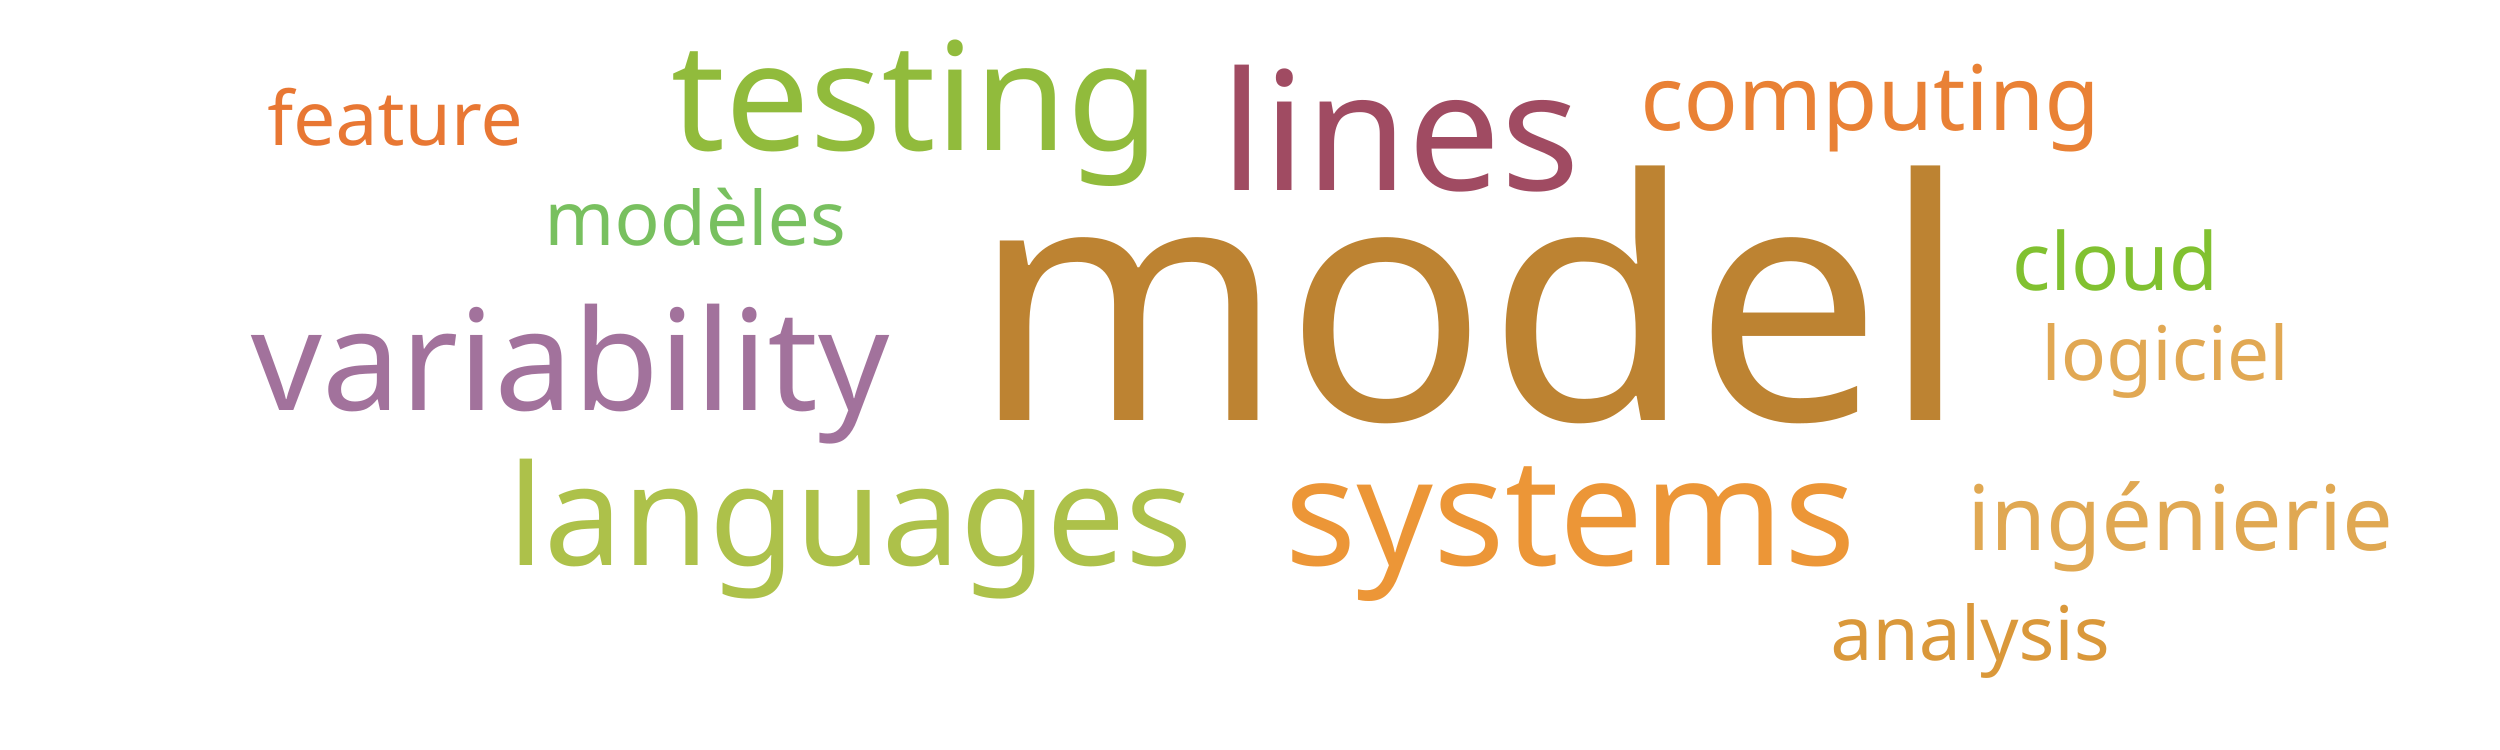
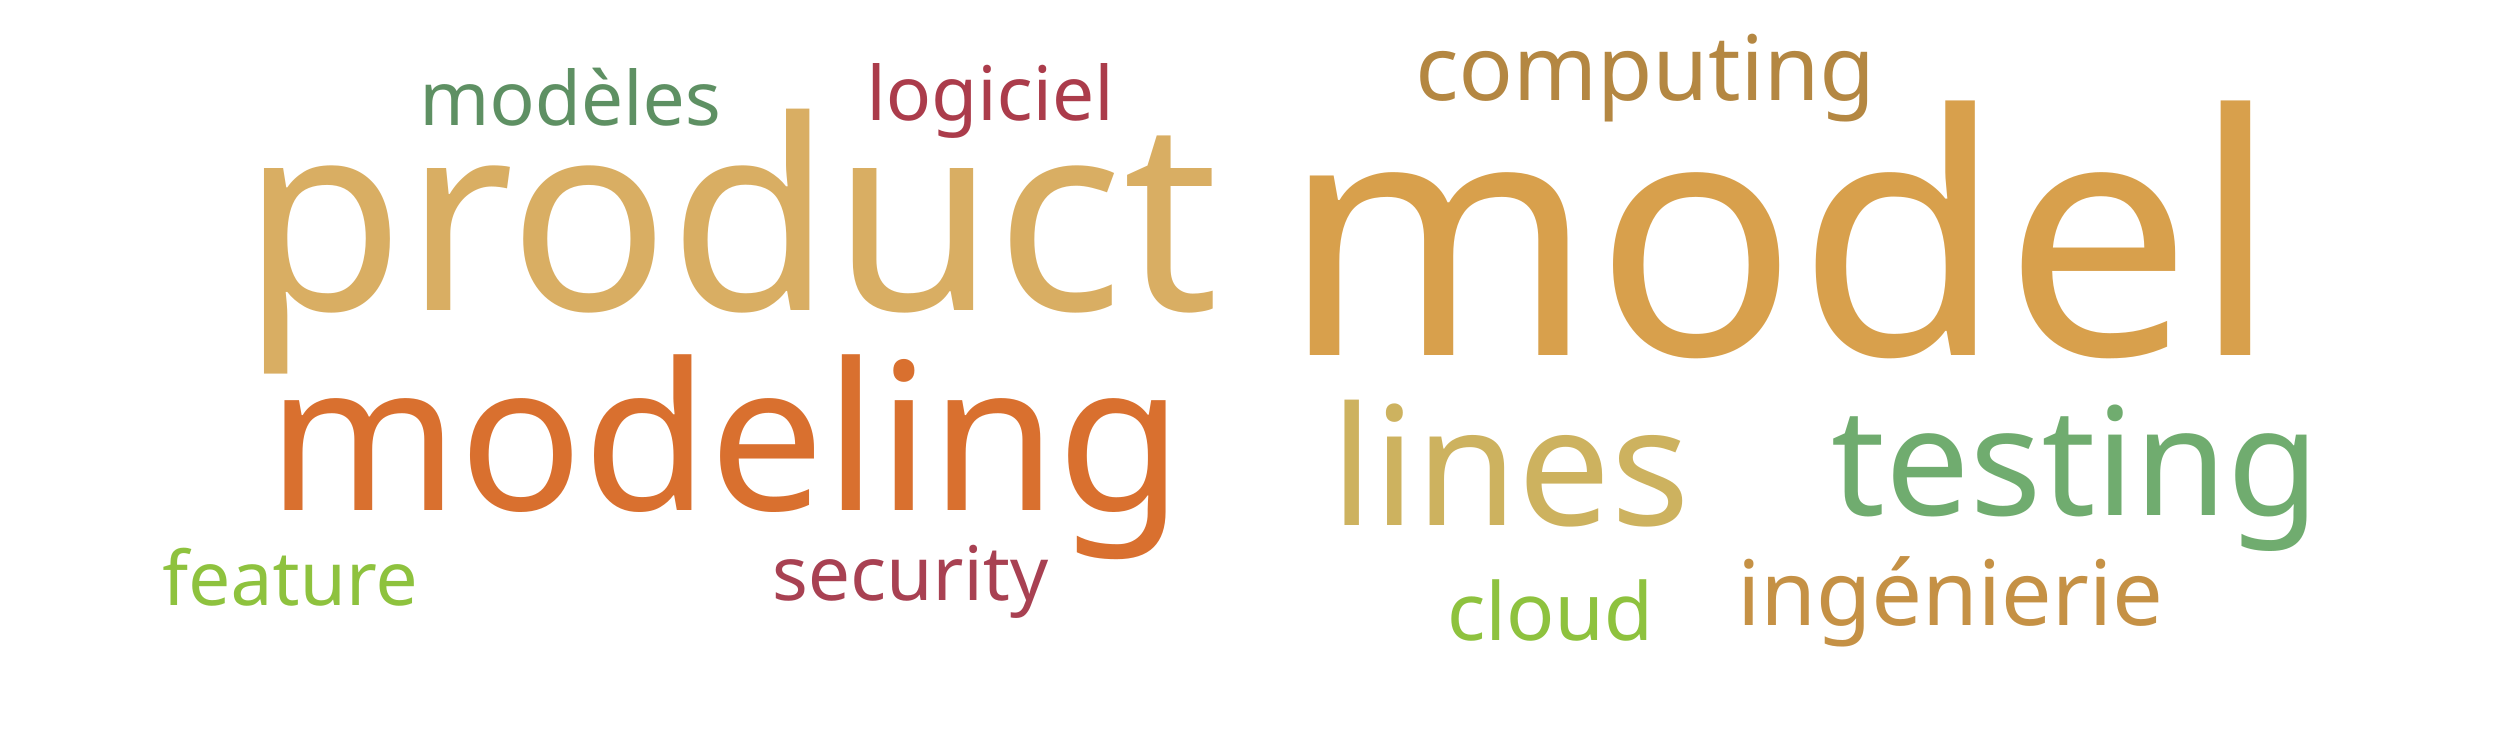
<svg xmlns="http://www.w3.org/2000/svg" width="500" height="150">
  <g transform="translate(250, 75)">
-     <text text-anchor="middle" style="font-family: Impact; font-size: 67px; fill: #bd8332" transform="translate(44,9)rotate(0)">model</text>
-     <text text-anchor="middle" style="font-family: Impact; font-size: 33px; fill: #a04b62" transform="translate(30,-37)rotate(0)">lines</text>
-     <text text-anchor="middle" style="font-family: Impact; font-size: 30px; fill: #91bb3c" transform="translate(-67,-45)rotate(0)">testing</text>
-     <text text-anchor="middle" style="font-family: Impact; font-size: 30px; fill: #ec9637" transform="translate(64,38)rotate(0)">systems</text>
-     <text text-anchor="middle" style="font-family: Impact; font-size: 28px; fill: #a2729c" transform="translate(-136,7)rotate(0)">variability</text>
-     <text text-anchor="middle" style="font-family: Impact; font-size: 28px; fill: #adc14a" transform="translate(-80,38)rotate(0)">languages</text>
-     <text text-anchor="middle" style="font-family: Impact; font-size: 18px; fill: #e0a852" transform="translate(186,35)rotate(0)">ingénierie</text>
-     <text text-anchor="middle" style="font-family: Impact; font-size: 18px; fill: #e98135" transform="translate(124,-49)rotate(0)">computing</text>
-     <text text-anchor="middle" style="font-family: Impact; font-size: 16px; fill: #81c130" transform="translate(173,-17)rotate(0)">cloud</text>
-     <text text-anchor="middle" style="font-family: Impact; font-size: 15px; fill: #78c05f" transform="translate(-111,-26)rotate(0)">modèles</text>
-     <text text-anchor="middle" style="font-family: Impact; font-size: 15px; fill: #e1a853" transform="translate(183,1)rotate(0)">logiciel</text>
-     <text text-anchor="middle" style="font-family: Impact; font-size: 15px; fill: #e87733" transform="translate(-171,-46)rotate(0)">feature</text>
-     <text text-anchor="middle" style="font-family: Impact; font-size: 15px; fill: #da983a" transform="translate(144,57)rotate(0)">analysis</text>
+     <text text-anchor="middle" style="font-family: Impact; font-size: 67px; fill: #d8a04c" transform="translate(106,-4)rotate(0)">model</text>
+     <text text-anchor="middle" style="font-family: Impact; font-size: 53px; fill: #d9ae63" transform="translate(-104,-13)rotate(0)">product</text>
+     <text text-anchor="middle" style="font-family: Impact; font-size: 41px; fill: #d9702f" transform="translate(-105,27)rotate(0)">modeling</text>
+     <text text-anchor="middle" style="font-family: Impact; font-size: 33px; fill: #cdb25f" transform="translate(52,30)rotate(0)">lines</text>
+     <text text-anchor="middle" style="font-family: Impact; font-size: 30px; fill: #70ac6f" transform="translate(165,28)rotate(0)">testing</text>
+     <text text-anchor="middle" style="font-family: Impact; font-size: 18px; fill: #c59145" transform="translate(140,50)rotate(0)">ingénierie</text>
+     <text text-anchor="middle" style="font-family: Impact; font-size: 18px; fill: #b48742" transform="translate(79,-55)rotate(0)">computing</text>
+     <text text-anchor="middle" style="font-family: Impact; font-size: 16px; fill: #8ec23e" transform="translate(60,53)rotate(0)">cloud</text>
+     <text text-anchor="middle" style="font-family: Impact; font-size: 15px; fill: #5e9063" transform="translate(-136,-50)rotate(0)">modèles</text>
+     <text text-anchor="middle" style="font-family: Impact; font-size: 15px; fill: #ab3c4b" transform="translate(-52,-51)rotate(0)">logiciel</text>
+     <text text-anchor="middle" style="font-family: Impact; font-size: 15px; fill: #8ec23e" transform="translate(-192,46)rotate(0)">feature</text>
+     <text text-anchor="middle" style="font-family: Impact; font-size: 15px; fill: #a84152" transform="translate(-68,45)rotate(0)">security</text>
  </g>
</svg>
